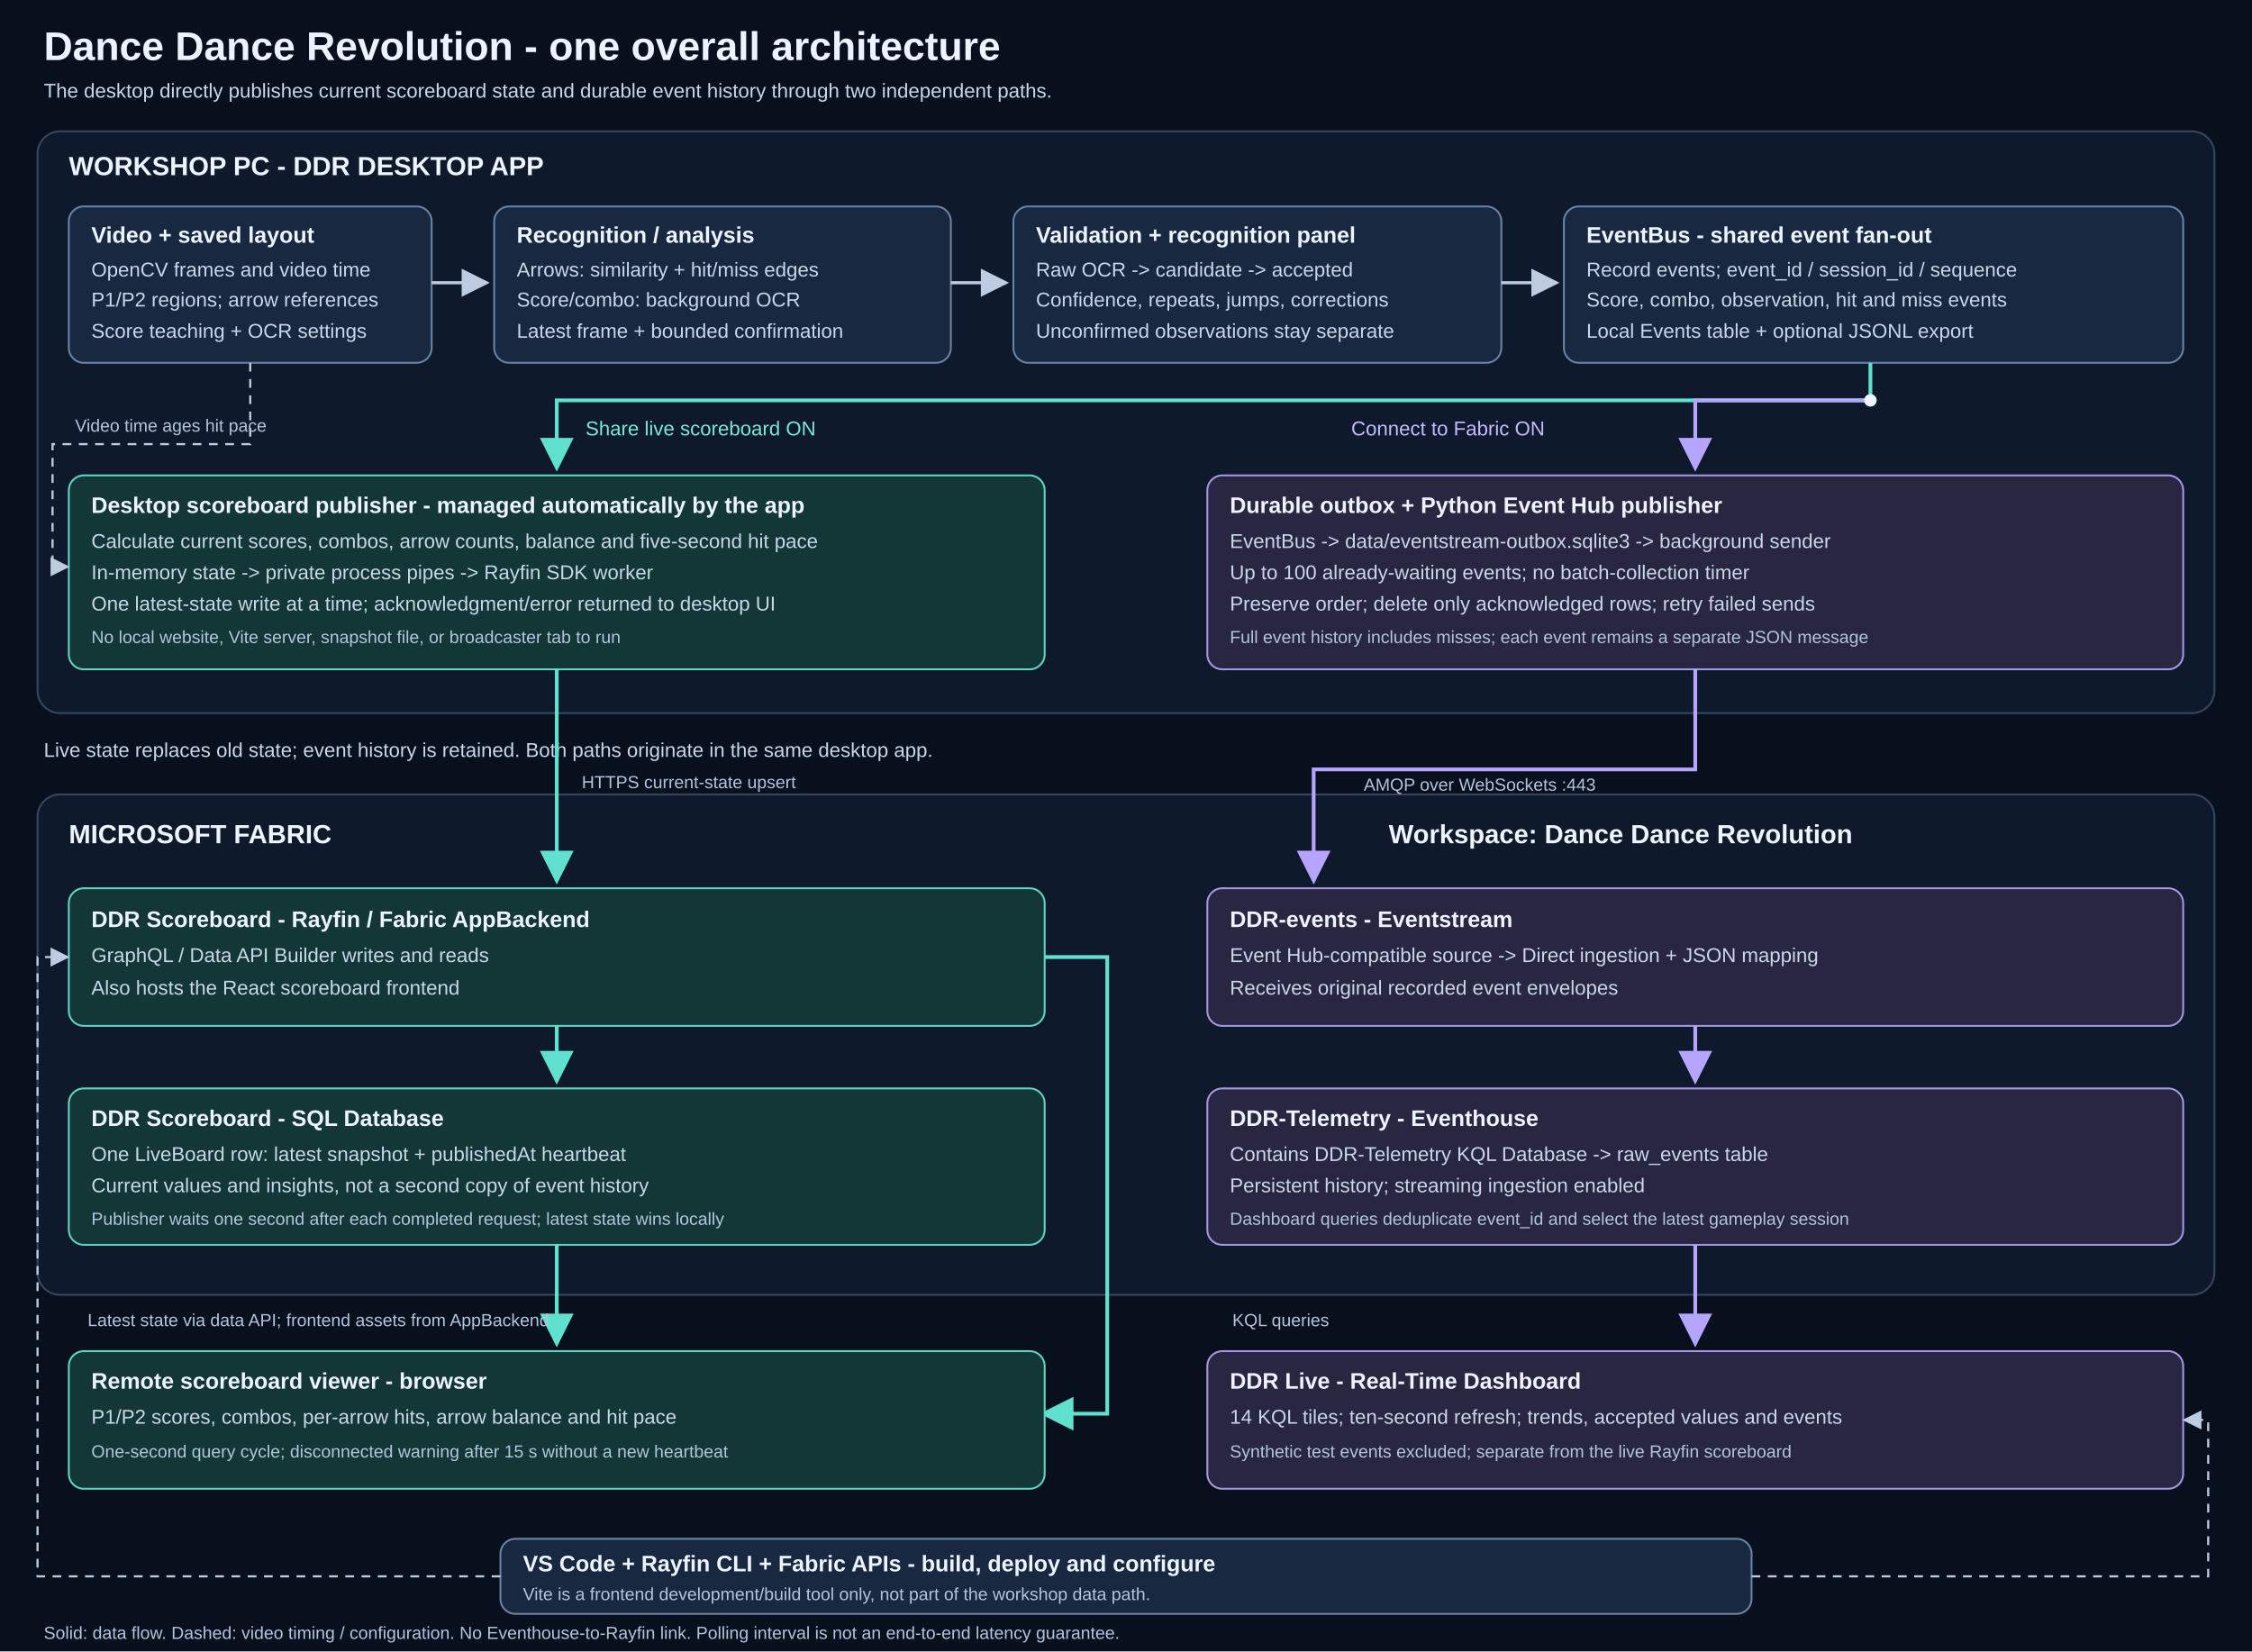
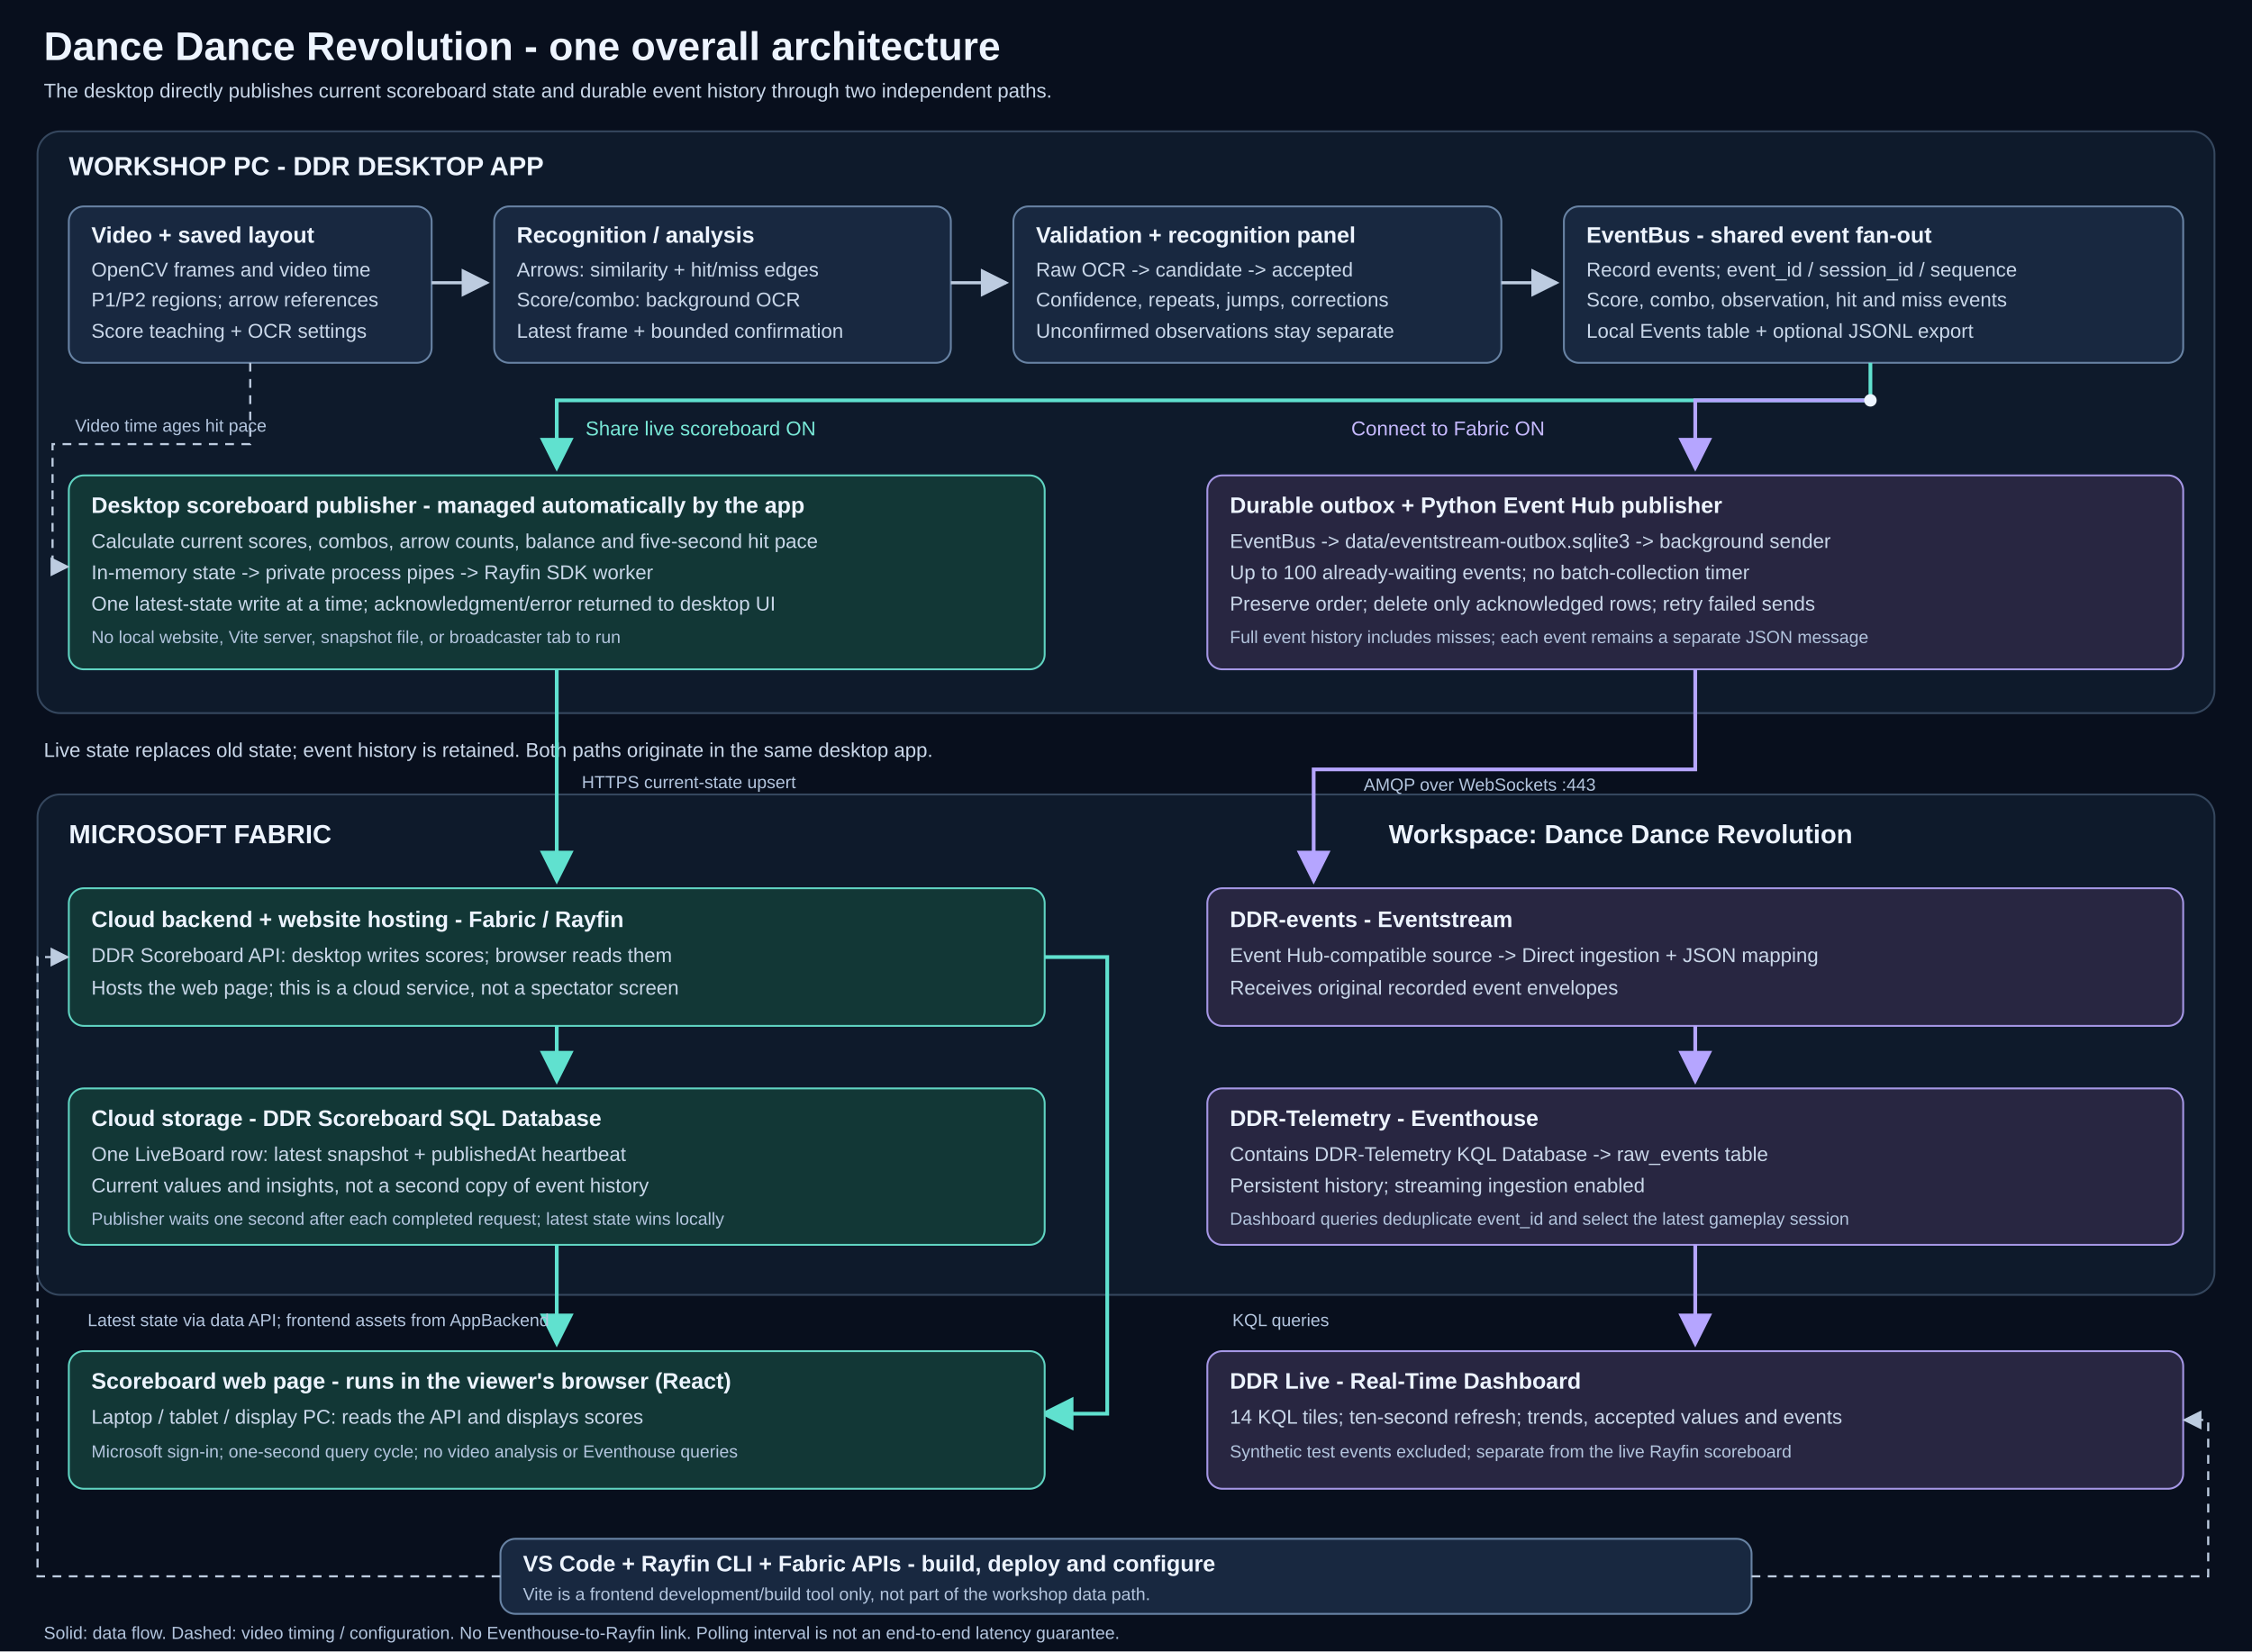
<svg xmlns="http://www.w3.org/2000/svg" width="1800" height="1320" viewBox="0 0 1800 1320" role="img" aria-labelledby="title desc">
  <defs>
    <marker id="arrow" markerWidth="9" markerHeight="9" refX="8" refY="4.5" orient="auto">
      <path d="M0 0 L9 4.5 L0 9Z" fill="#bdcce0" />
    </marker>
    <marker id="green" markerWidth="9" markerHeight="9" refX="8" refY="4.5" orient="auto">
      <path d="M0 0 L9 4.5 L0 9Z" fill="#60e1cf" />
    </marker>
    <marker id="purple" markerWidth="9" markerHeight="9" refX="8" refY="4.5" orient="auto">
      <path d="M0 0 L9 4.5 L0 9Z" fill="#b5a5ff" />
    </marker>
    <style>
      text { font-family: 'Segoe UI', Arial, sans-serif; fill: #edf4ff; }
      .title { font-size: 32px; font-weight: 700; }
      .heading { font-size: 21px; font-weight: 700; }
      .label { font-size: 18px; font-weight: 650; }
      .body { font-size: 16px; fill: #c9d7e9; }
      .small { font-size: 14px; fill: #b3c5de; }
      .boundary { fill: #0e1a2b; stroke: #35475e; stroke-width: 1.5; rx: 18; }
      .box { fill: #182840; stroke: #6883a4; stroke-width: 1.5; rx: 12; }
      .live { fill: #123736; stroke: #60d4c2; stroke-width: 1.5; rx: 12; }
      .history { fill: #282641; stroke: #a597e5; stroke-width: 1.5; rx: 12; }
      .line { fill: none; stroke: #bdcce0; stroke-width: 2.5; marker-end: url(#arrow); }
      .live-line { fill: none; stroke: #60e1cf; stroke-width: 3; marker-end: url(#green); }
      .history-line { fill: none; stroke: #b5a5ff; stroke-width: 3; marker-end: url(#purple); }
      .control { fill: none; stroke: #bdcce0; stroke-width: 1.7; stroke-dasharray: 7 6; marker-end: url(#arrow); }
    </style>
  </defs>
  <rect width="1800" height="1320" fill="#080f1d" />
  <text x="35" y="48" class="title">Dance Dance Revolution - one overall architecture</text>
  <text x="35" y="78" class="body">The desktop directly publishes current scoreboard state and durable event history through two independent paths.</text>
  <rect x="30" y="105" width="1740" height="465" class="boundary" />
  <text x="55" y="140" class="heading">WORKSHOP PC - DDR DESKTOP APP</text>
  <rect x="55" y="165" width="290" height="125" class="box" />
  <text x="73" y="194" class="label">Video + saved layout</text>
  <text x="73" y="221" class="body">OpenCV frames and video time</text>
  <text x="73" y="245" class="body">P1/P2 regions; arrow references</text>
  <text x="73" y="270" class="body">Score teaching + OCR settings</text>
  <path d="M345 226 H389" class="line" />
  <rect x="395" y="165" width="365" height="125" class="box" />
  <text x="413" y="194" class="label">Recognition / analysis</text>
  <text x="413" y="221" class="body">Arrows: similarity + hit/miss edges</text>
  <text x="413" y="245" class="body">Score/combo: background OCR</text>
  <text x="413" y="270" class="body">Latest frame + bounded confirmation</text>
  <path d="M760 226 H804" class="line" />
  <rect x="810" y="165" width="390" height="125" class="box" />
  <text x="828" y="194" class="label">Validation + recognition panel</text>
  <text x="828" y="221" class="body">Raw OCR -&gt; candidate -&gt; accepted</text>
  <text x="828" y="245" class="body">Confidence, repeats, jumps, corrections</text>
  <text x="828" y="270" class="body">Unconfirmed observations stay separate</text>
  <path d="M1200 226 H1244" class="line" />
  <rect x="1250" y="165" width="495" height="125" class="box" />
  <text x="1268" y="194" class="label">EventBus - shared event fan-out</text>
  <text x="1268" y="221" class="body">Record events; event_id / session_id / sequence</text>
  <text x="1268" y="245" class="body">Score, combo, observation, hit and miss events</text>
  <text x="1268" y="270" class="body">Local Events table + optional JSONL export</text>
  <path d="M1495 290 V320 H445 V374" class="live-line" />
  <path d="M1495 320 H1355 V374" class="history-line" />
  <circle cx="1495" cy="320" r="5" fill="#edf4ff" />
  <text x="468" y="348" class="body" style="fill:#79e8d7">Share live scoreboard ON</text>
  <text x="1080" y="348" class="body" style="fill:#c7baff">Connect to Fabric ON</text>
  <rect x="55" y="380" width="780" height="155" class="live" />
  <text x="73" y="410" class="label">Desktop scoreboard publisher - managed automatically by the app</text>
  <text x="73" y="438" class="body">Calculate current scores, combos, arrow counts, balance and five-second hit pace</text>
  <text x="73" y="463" class="body">In-memory state -&gt; private process pipes -&gt; Rayfin SDK worker</text>
  <text x="73" y="488" class="body">One latest-state write at a time; acknowledgment/error returned to desktop UI</text>
  <text x="73" y="514" class="small">No local website, Vite server, snapshot file, or broadcaster tab to run</text>
  <rect x="965" y="380" width="780" height="155" class="history" />
  <text x="983" y="410" class="label">Durable outbox + Python Event Hub publisher</text>
  <text x="983" y="438" class="body">EventBus -&gt; data/eventstream-outbox.sqlite3 -&gt; background sender</text>
  <text x="983" y="463" class="body">Up to 100 already-waiting events; no batch-collection timer</text>
  <text x="983" y="488" class="body">Preserve order; delete only acknowledged rows; retry failed sends</text>
  <text x="983" y="514" class="small">Full event history includes misses; each event remains a separate JSON message</text>
  <path d="M200 290 V355 H42 V453 H54" class="control" />
  <text x="60" y="345" class="small">Video time ages hit pace</text>
  <text x="35" y="605" class="body">Live state replaces old state; event history is retained. Both paths originate in the same desktop app.</text>
  <rect x="30" y="635" width="1740" height="400" class="boundary" />
  <text x="55" y="674" class="heading">MICROSOFT FABRIC</text>
  <text x="1110" y="674" class="heading">Workspace: Dance Dance Revolution</text>
  <path d="M445 535 V704" class="live-line" />
  <path d="M1355 535 V615 H1050 V704" class="history-line" />
  <text x="465" y="630" class="small">HTTPS current-state upsert</text>
  <text x="1090" y="632" class="small">AMQP over WebSockets :443</text>
  <rect x="55" y="710" width="780" height="110" class="live" />
-   <text x="73" y="741" class="label">DDR Scoreboard - Rayfin / Fabric AppBackend</text>
-   <text x="73" y="769" class="body">GraphQL / Data API Builder writes and reads</text>
-   <text x="73" y="795" class="body">Also hosts the React scoreboard frontend</text>
+   <text x="73" y="741" class="label">Cloud backend + website hosting - Fabric / Rayfin</text>
+   <text x="73" y="769" class="body">DDR Scoreboard API: desktop writes scores; browser reads them</text>
+   <text x="73" y="795" class="body">Hosts the web page; this is a cloud service, not a spectator screen</text>
  <path d="M445 820 V864" class="live-line" />
  <rect x="55" y="870" width="780" height="125" class="live" />
-   <text x="73" y="900" class="label">DDR Scoreboard - SQL Database</text>
+   <text x="73" y="900" class="label">Cloud storage - DDR Scoreboard SQL Database</text>
  <text x="73" y="928" class="body">One LiveBoard row: latest snapshot + publishedAt heartbeat</text>
  <text x="73" y="953" class="body">Current values and insights, not a second copy of event history</text>
  <text x="73" y="979" class="small">Publisher waits one second after each completed request; latest state wins locally</text>
  <rect x="965" y="710" width="780" height="110" class="history" />
  <text x="983" y="741" class="label">DDR-events - Eventstream</text>
  <text x="983" y="769" class="body">Event Hub-compatible source -&gt; Direct ingestion + JSON mapping</text>
  <text x="983" y="795" class="body">Receives original recorded event envelopes</text>
  <path d="M1355 820 V864" class="history-line" />
  <rect x="965" y="870" width="780" height="125" class="history" />
  <text x="983" y="900" class="label">DDR-Telemetry - Eventhouse</text>
  <text x="983" y="928" class="body">Contains DDR-Telemetry KQL Database -&gt; raw_events table</text>
  <text x="983" y="953" class="body">Persistent history; streaming ingestion enabled</text>
  <text x="983" y="979" class="small">Dashboard queries deduplicate event_id and select the latest gameplay session</text>
  <path d="M445 995 V1074" class="live-line" />
  <path d="M1355 995 V1074" class="history-line" />
  <path d="M835 765 H885 V1130 H834" class="live-line" />
  <text x="70" y="1060" class="small">Latest state via data API; frontend assets from AppBackend</text>
  <text x="985" y="1060" class="small">KQL queries</text>
  <rect x="55" y="1080" width="780" height="110" class="live" />
-   <text x="73" y="1110" class="label">Remote scoreboard viewer - browser</text>
-   <text x="73" y="1138" class="body">P1/P2 scores, combos, per-arrow hits, arrow balance and hit pace</text>
-   <text x="73" y="1165" class="small">One-second query cycle; disconnected warning after 15 s without a new heartbeat</text>
+   <text x="73" y="1110" class="label">Scoreboard web page - runs in the viewer's browser (React)</text>
+   <text x="73" y="1138" class="body">Laptop / tablet / display PC: reads the API and displays scores</text>
+   <text x="73" y="1165" class="small">Microsoft sign-in; one-second query cycle; no video analysis or Eventhouse queries</text>
  <rect x="965" y="1080" width="780" height="110" class="history" />
  <text x="983" y="1110" class="label">DDR Live - Real-Time Dashboard</text>
  <text x="983" y="1138" class="body">14 KQL tiles; ten-second refresh; trends, accepted values and events</text>
  <text x="983" y="1165" class="small">Synthetic test events excluded; separate from the live Rayfin scoreboard</text>
  <rect x="400" y="1230" width="1000" height="60" class="box" />
  <text x="418" y="1256" class="label">VS Code + Rayfin CLI + Fabric APIs - build, deploy and configure</text>
  <text x="418" y="1279" class="small">Vite is a frontend development/build tool only, not part of the workshop data path.</text>
  <path d="M400 1260 H30 V765 H54" class="control" />
  <path d="M1400 1260 H1765 V1135 H1746" class="control" />
  <text x="35" y="1310" class="small">Solid: data flow. Dashed: video timing / configuration. No Eventhouse-to-Rayfin link. Polling interval is not an end-to-end latency guarantee.</text>
</svg>
